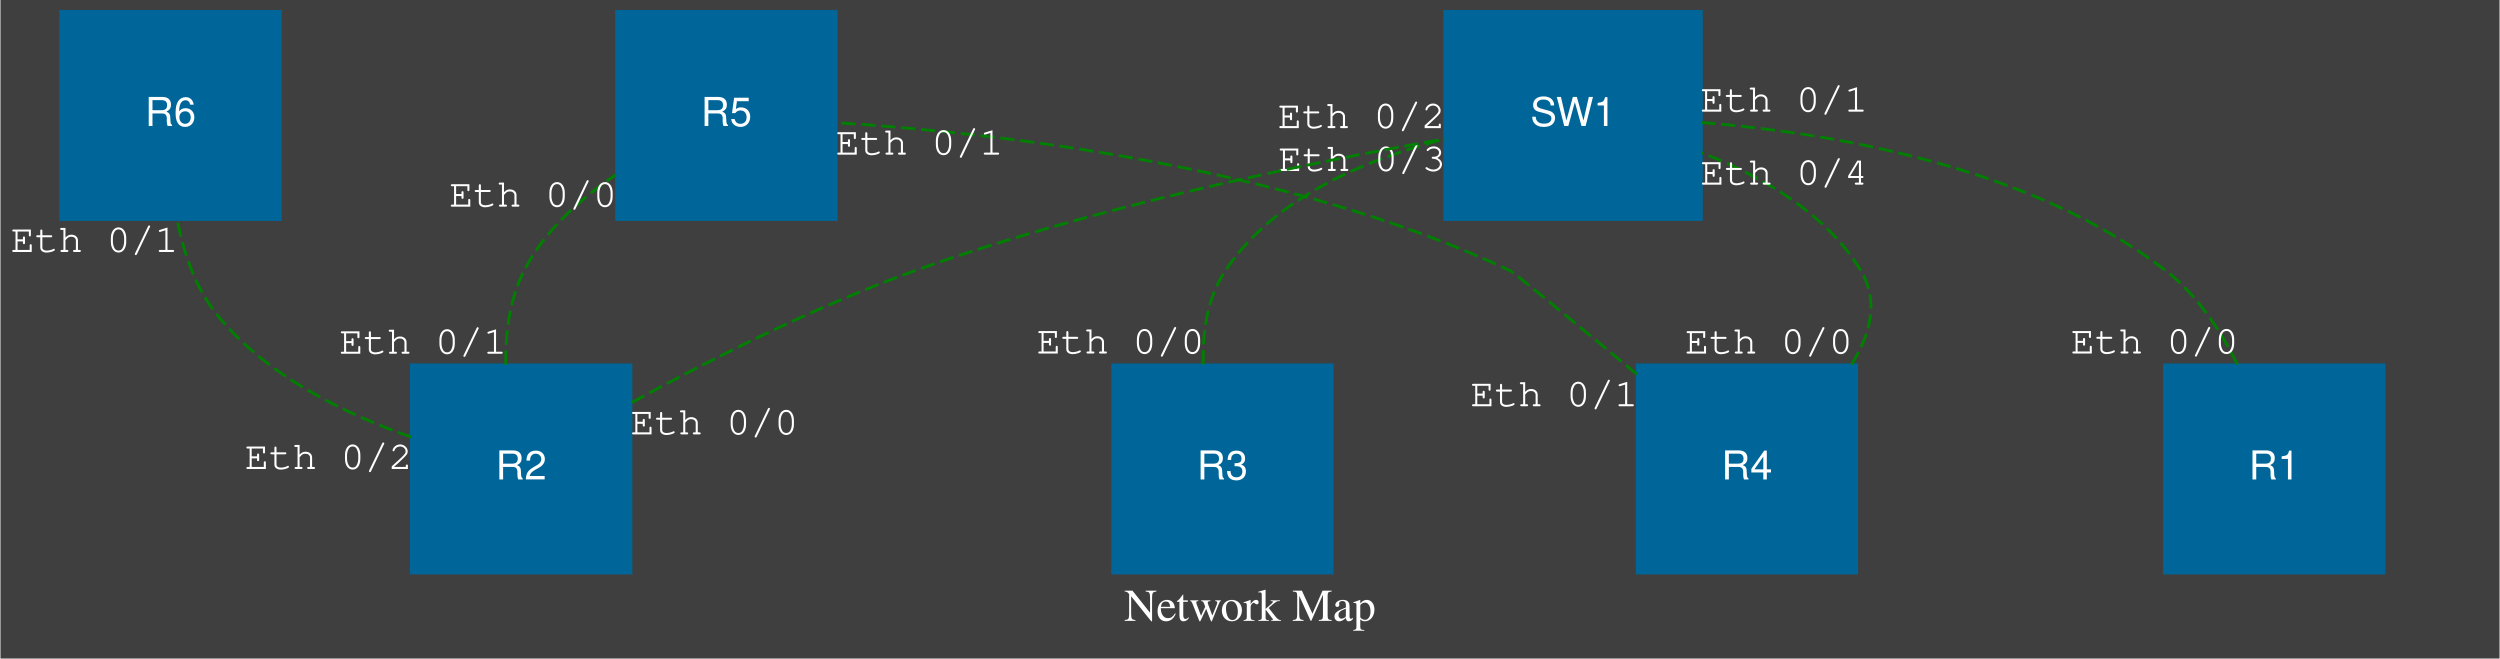
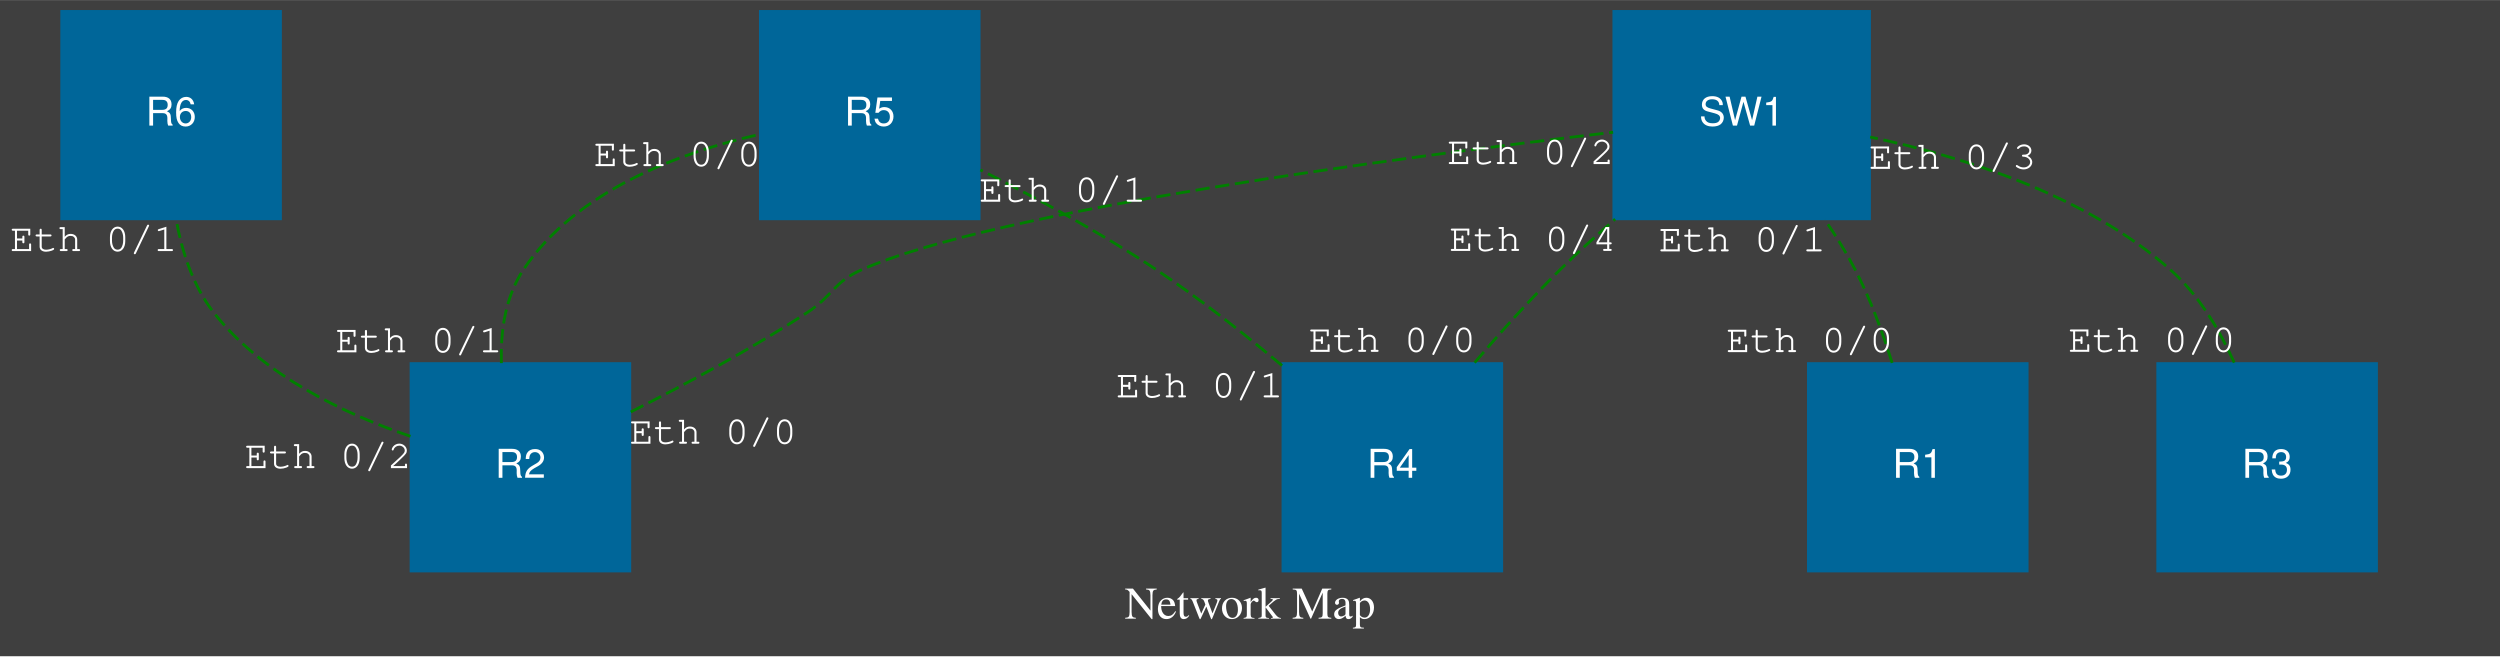
- <svg xmlns="http://www.w3.org/2000/svg" width="877pt" height="231pt" viewBox="0.00 0.00 876.65 231.00">
+ <svg xmlns="http://www.w3.org/2000/svg" width="880pt" height="231pt" viewBox="0.00 0.00 880.24 231.00">
  <g id="graph0" class="graph" transform="scale(1 1) rotate(0) translate(4 227)">
-     <polygon fill="#3f3f3f" stroke="transparent" points="-4,4 -4,-227 872.65,-227 872.65,4 -4,4" />
-     <text text-anchor="middle" x="434.32" y="-9.2" font-family="Times,serif" font-size="16.00" fill="white">Network Map</text>
+     <polygon fill="#3f3f3f" stroke="transparent" points="-4,4 -4,-227 876.24,-227 876.24,4 -4,4" />
+     <text text-anchor="middle" x="436.12" y="-9.2" font-family="Times,serif" font-size="16.00" fill="white">Network Map</text>
    <g id="node1" class="node">
-       <polygon fill="#006699" stroke="#006699" points="94.15,-223 17.15,-223 17.15,-150 94.15,-150 94.15,-223" />
-       <text text-anchor="middle" x="55.65" y="-182.8" font-family="Helvetica,sans-Serif" font-size="14.00" fill="white">R6</text>
+       <polygon fill="#006699" stroke="#006699" points="94.74,-223 17.74,-223 17.74,-150 94.74,-150 94.74,-223" />
+       <text text-anchor="middle" x="56.24" y="-182.8" font-family="Helvetica,sans-Serif" font-size="14.00" fill="white">R6</text>
    </g>
    <g id="node2" class="node">
-       <polygon fill="#006699" stroke="#006699" points="592.65,-223 502.65,-223 502.65,-150 592.65,-150 592.65,-223" />
-       <text text-anchor="middle" x="547.65" y="-182.8" font-family="Helvetica,sans-Serif" font-size="14.00" fill="white">SW1</text>
+       <polygon fill="#006699" stroke="#006699" points="340.74,-223 263.74,-223 263.74,-150 340.74,-150 340.74,-223" />
+       <text text-anchor="middle" x="302.24" y="-182.8" font-family="Helvetica,sans-Serif" font-size="14.00" fill="white">R5</text>
    </g>
    <g id="node3" class="node">
-       <polygon fill="#006699" stroke="#006699" points="832.15,-99 755.15,-99 755.15,-26 832.15,-26 832.15,-99" />
-       <text text-anchor="middle" x="793.65" y="-58.8" font-family="Helvetica,sans-Serif" font-size="14.00" fill="white">R1</text>
+       <polygon fill="#006699" stroke="#006699" points="217.74,-99 140.74,-99 140.74,-26 217.74,-26 217.74,-99" />
+       <text text-anchor="middle" x="179.24" y="-58.8" font-family="Helvetica,sans-Serif" font-size="14.00" fill="white">R2</text>
+     </g>
+     <g id="edge4" class="edge">
+       <path fill="none" stroke="green" stroke-dasharray="5,2" d="M140.53,-73.41C117.07,-81.38 88.44,-94.99 71.24,-117 63.97,-126.31 60.06,-138.39 58,-149.82" />
+       <text text-anchor="middle" x="121.24" y="-120.8" font-family="Courier,monospace" font-size="14.00" fill="white">            </text>
+       <text text-anchor="middle" x="29" y="-138.62" font-family="Courier,monospace" font-size="14.00" fill="white">Eth 0/1</text>
+       <text text-anchor="middle" x="111.53" y="-62.21" font-family="Courier,monospace" font-size="14.00" fill="white">Eth 0/2</text>
+     </g>
+     <g id="edge3" class="edge">
+       <path fill="none" stroke="green" stroke-dasharray="5,2" d="M172.53,-99.18C172.21,-110.48 173.93,-122.49 180.24,-132 198.73,-159.84 235.21,-173.3 263.49,-179.74" />
+       <text text-anchor="middle" x="230.24" y="-120.8" font-family="Courier,monospace" font-size="14.00" fill="white">            </text>
+       <text text-anchor="middle" x="234.49" y="-168.54" font-family="Courier,monospace" font-size="14.00" fill="white">Eth 0/0</text>
+       <text text-anchor="middle" x="143.53" y="-102.98" font-family="Courier,monospace" font-size="14.00" fill="white">Eth 0/1</text>
+     </g>
+     <g id="node5" class="node">
+       <polygon fill="#006699" stroke="#006699" points="654.24,-223 564.24,-223 564.24,-150 654.24,-150 654.24,-223" />
+       <text text-anchor="middle" x="609.24" y="-182.8" font-family="Helvetica,sans-Serif" font-size="14.00" fill="white">SW1</text>
+     </g>
+     <g id="edge2" class="edge">
+       <path fill="none" stroke="green" stroke-dasharray="5,2" d="M218.06,-81.99C237.25,-91.64 260.46,-104.1 280.24,-117 289.26,-122.88 289.42,-127.62 299.24,-132 345.88,-152.8 489.79,-171.76 563.98,-180.47" />
+       <text text-anchor="middle" x="349.24" y="-120.8" font-family="Courier,monospace" font-size="14.00" fill="white">            </text>
+       <text text-anchor="middle" x="534.98" y="-169.27" font-family="Courier,monospace" font-size="14.00" fill="white">Eth 0/2</text>
+       <text text-anchor="middle" x="247.06" y="-70.79" font-family="Courier,monospace" font-size="14.00" fill="white">Eth 0/0</text>
+     </g>
+     <g id="node4" class="node">
+       <polygon fill="#006699" stroke="#006699" points="709.74,-99 632.74,-99 632.74,-26 709.74,-26 709.74,-99" />
+       <text text-anchor="middle" x="671.24" y="-58.8" font-family="Helvetica,sans-Serif" font-size="14.00" fill="white">R1</text>
    </g>
    <g id="edge1" class="edge">
-       <path fill="none" stroke="green" stroke-dasharray="5,2" d="M780.67,-99.19C774.72,-111.17 766.51,-123.6 755.65,-132 708.15,-168.71 638.13,-180.41 592.7,-184.03" />
-       <text text-anchor="middle" x="818.65" y="-120.8" font-family="Courier,monospace" font-size="14.00" fill="white">            </text>
-       <text text-anchor="middle" x="621.7" y="-187.83" font-family="Courier,monospace" font-size="14.00" fill="white">Eth 0/1</text>
-       <text text-anchor="middle" x="751.67" y="-102.99" font-family="Courier,monospace" font-size="14.00" fill="white">Eth 0/0</text>
+       <path fill="none" stroke="green" stroke-dasharray="5,2" d="M662.21,-99.25C658.84,-110.07 654.51,-121.79 649.24,-132 646.16,-137.98 642.42,-143.99 638.48,-149.72" />
+       <text text-anchor="middle" x="706.24" y="-120.8" font-family="Courier,monospace" font-size="14.00" fill="white">            </text>
+       <text text-anchor="middle" x="609.48" y="-138.52" font-family="Courier,monospace" font-size="14.00" fill="white">Eth 0/1</text>
+       <text text-anchor="middle" x="633.21" y="-103.05" font-family="Courier,monospace" font-size="14.00" fill="white">Eth 0/0</text>
    </g>
-     <g id="node4" class="node">
-       <polygon fill="#006699" stroke="#006699" points="647.15,-99 570.15,-99 570.15,-26 647.15,-26 647.15,-99" />
-       <text text-anchor="middle" x="608.65" y="-58.8" font-family="Helvetica,sans-Serif" font-size="14.00" fill="white">R4</text>
+     <g id="node6" class="node">
+       <polygon fill="#006699" stroke="#006699" points="524.74,-99 447.74,-99 447.74,-26 524.74,-26 524.74,-99" />
+       <text text-anchor="middle" x="486.24" y="-58.8" font-family="Helvetica,sans-Serif" font-size="14.00" fill="white">R4</text>
+     </g>
+     <g id="edge7" class="edge">
+       <path fill="none" stroke="green" stroke-dasharray="5,2" d="M447.41,-98.31C433.88,-109.67 418.32,-121.94 403.24,-132 383.6,-145.11 360.4,-157.59 341.19,-167.2" />
+       <text text-anchor="middle" x="473.24" y="-120.8" font-family="Courier,monospace" font-size="14.00" fill="white">            </text>
+       <text text-anchor="middle" x="370.19" y="-156" font-family="Courier,monospace" font-size="14.00" fill="white">Eth 0/1</text>
+       <text text-anchor="middle" x="418.41" y="-87.11" font-family="Courier,monospace" font-size="14.00" fill="white">Eth 0/1</text>
    </g>
    <g id="edge6" class="edge">
-       <path fill="none" stroke="green" stroke-dasharray="5,2" d="M645.35,-99.16C651.99,-109.76 655.04,-121.38 648.65,-132 636.42,-152.32 613.6,-165.32 592.74,-173.42" />
-       <text text-anchor="middle" x="701.65" y="-120.8" font-family="Courier,monospace" font-size="14.00" fill="white">            </text>
-       <text text-anchor="middle" x="621.74" y="-162.22" font-family="Courier,monospace" font-size="14.00" fill="white">Eth 0/4</text>
-       <text text-anchor="middle" x="616.35" y="-102.96" font-family="Courier,monospace" font-size="14.00" fill="white">Eth 0/0</text>
+       <path fill="none" stroke="green" stroke-dasharray="5,2" d="M515.2,-99.34C524.44,-110.17 534.96,-121.87 545.24,-132 551.33,-138 558.01,-144.07 564.69,-149.87" />
+       <text text-anchor="middle" x="595.24" y="-120.8" font-family="Courier,monospace" font-size="14.00" fill="white">            </text>
+       <text text-anchor="middle" x="535.69" y="-138.67" font-family="Courier,monospace" font-size="14.00" fill="white">Eth 0/4</text>
+       <text text-anchor="middle" x="486.2" y="-103.14" font-family="Courier,monospace" font-size="14.00" fill="white">Eth 0/0</text>
    </g>
-     <g id="node5" class="node">
-       <polygon fill="#006699" stroke="#006699" points="289.15,-223 212.15,-223 212.15,-150 289.15,-150 289.15,-223" />
-       <text text-anchor="middle" x="250.65" y="-182.8" font-family="Helvetica,sans-Serif" font-size="14.00" fill="white">R5</text>
-     </g>
-     <g id="edge7" class="edge">
-       <path fill="none" stroke="green" stroke-dasharray="5,2" d="M570.07,-95.68C549.06,-113.15 527.04,-131.34 525.65,-132 447.14,-169.06 344.41,-180.45 289.41,-183.95" />
-       <text text-anchor="middle" x="592.65" y="-120.8" font-family="Courier,monospace" font-size="14.00" fill="white">            </text>
-       <text text-anchor="middle" x="318.41" y="-172.75" font-family="Courier,monospace" font-size="14.00" fill="white">Eth 0/1</text>
-       <text text-anchor="middle" x="541.07" y="-84.48" font-family="Courier,monospace" font-size="14.00" fill="white">Eth 0/1</text>
-     </g>
-     <g id="node6" class="node">
-       <polygon fill="#006699" stroke="#006699" points="463.15,-99 386.15,-99 386.15,-26 463.15,-26 463.15,-99" />
-       <text text-anchor="middle" x="424.65" y="-58.8" font-family="Helvetica,sans-Serif" font-size="14.00" fill="white">R3</text>
+     <g id="node7" class="node">
+       <polygon fill="#006699" stroke="#006699" points="832.74,-99 755.74,-99 755.74,-26 832.74,-26 832.74,-99" />
+       <text text-anchor="middle" x="794.24" y="-58.8" font-family="Helvetica,sans-Serif" font-size="14.00" fill="white">R3</text>
    </g>
    <g id="edge5" class="edge">
-       <path fill="none" stroke="green" stroke-dasharray="5,2" d="M417.93,-99.18C417.61,-110.48 419.33,-122.49 425.65,-132 442.79,-157.82 475.41,-171.27 502.61,-178.22" />
-       <text text-anchor="middle" x="475.65" y="-120.8" font-family="Courier,monospace" font-size="14.00" fill="white">            </text>
-       <text text-anchor="middle" x="473.61" y="-167.02" font-family="Courier,monospace" font-size="14.00" fill="white">Eth 0/3</text>
-       <text text-anchor="middle" x="388.93" y="-102.98" font-family="Courier,monospace" font-size="14.00" fill="white">Eth 0/0</text>
-     </g>
-     <g id="node7" class="node">
-       <polygon fill="#006699" stroke="#006699" points="217.15,-99 140.15,-99 140.15,-26 217.15,-26 217.15,-99" />
-       <text text-anchor="middle" x="178.65" y="-58.8" font-family="Helvetica,sans-Serif" font-size="14.00" fill="white">R2</text>
-     </g>
-     <g id="edge4" class="edge">
-       <path fill="none" stroke="green" stroke-dasharray="5,2" d="M140.13,-73.67C116.97,-81.73 88.76,-95.32 71.65,-117 64.31,-126.3 60.23,-138.38 58,-149.81" />
-       <text text-anchor="middle" x="121.65" y="-120.8" font-family="Courier,monospace" font-size="14.00" fill="white">            </text>
-       <text text-anchor="middle" x="29" y="-138.61" font-family="Courier,monospace" font-size="14.00" fill="white">Eth 0/1</text>
-       <text text-anchor="middle" x="111.13" y="-62.47" font-family="Courier,monospace" font-size="14.00" fill="white">Eth 0/2</text>
-     </g>
-     <g id="edge2" class="edge">
-       <path fill="none" stroke="green" stroke-dasharray="5,2" d="M217.43,-85.81C244.51,-100.61 281.9,-119.55 316.65,-132 379.42,-154.5 455.25,-169.95 502.48,-178.26" />
-       <text text-anchor="middle" x="366.65" y="-120.8" font-family="Courier,monospace" font-size="14.00" fill="white">            </text>
-       <text text-anchor="middle" x="473.48" y="-182.06" font-family="Courier,monospace" font-size="14.00" fill="white">Eth 0/2</text>
-       <text text-anchor="middle" x="246.43" y="-74.61" font-family="Courier,monospace" font-size="14.00" fill="white">Eth 0/0</text>
-     </g>
-     <g id="edge3" class="edge">
-       <path fill="none" stroke="green" stroke-dasharray="5,2" d="M173.26,-99.1C173.1,-110.15 174.58,-122.03 179.65,-132 186.7,-145.9 199.24,-157.16 211.84,-165.7" />
-       <text text-anchor="middle" x="229.65" y="-120.8" font-family="Courier,monospace" font-size="14.00" fill="white">            </text>
-       <text text-anchor="middle" x="182.84" y="-154.5" font-family="Courier,monospace" font-size="14.00" fill="white">Eth 0/0</text>
-       <text text-anchor="middle" x="144.26" y="-102.9" font-family="Courier,monospace" font-size="14.00" fill="white">Eth 0/1</text>
+       <path fill="none" stroke="green" stroke-dasharray="5,2" d="M782.66,-99.35C777.39,-111.06 770.08,-123.28 760.24,-132 730.59,-158.29 687.16,-171.89 654.48,-178.78" />
+       <text text-anchor="middle" x="822.24" y="-120.8" font-family="Courier,monospace" font-size="14.00" fill="white">            </text>
+       <text text-anchor="middle" x="683.48" y="-167.58" font-family="Courier,monospace" font-size="14.00" fill="white">Eth 0/3</text>
+       <text text-anchor="middle" x="753.66" y="-103.15" font-family="Courier,monospace" font-size="14.00" fill="white">Eth 0/0</text>
    </g>
  </g>
</svg>
